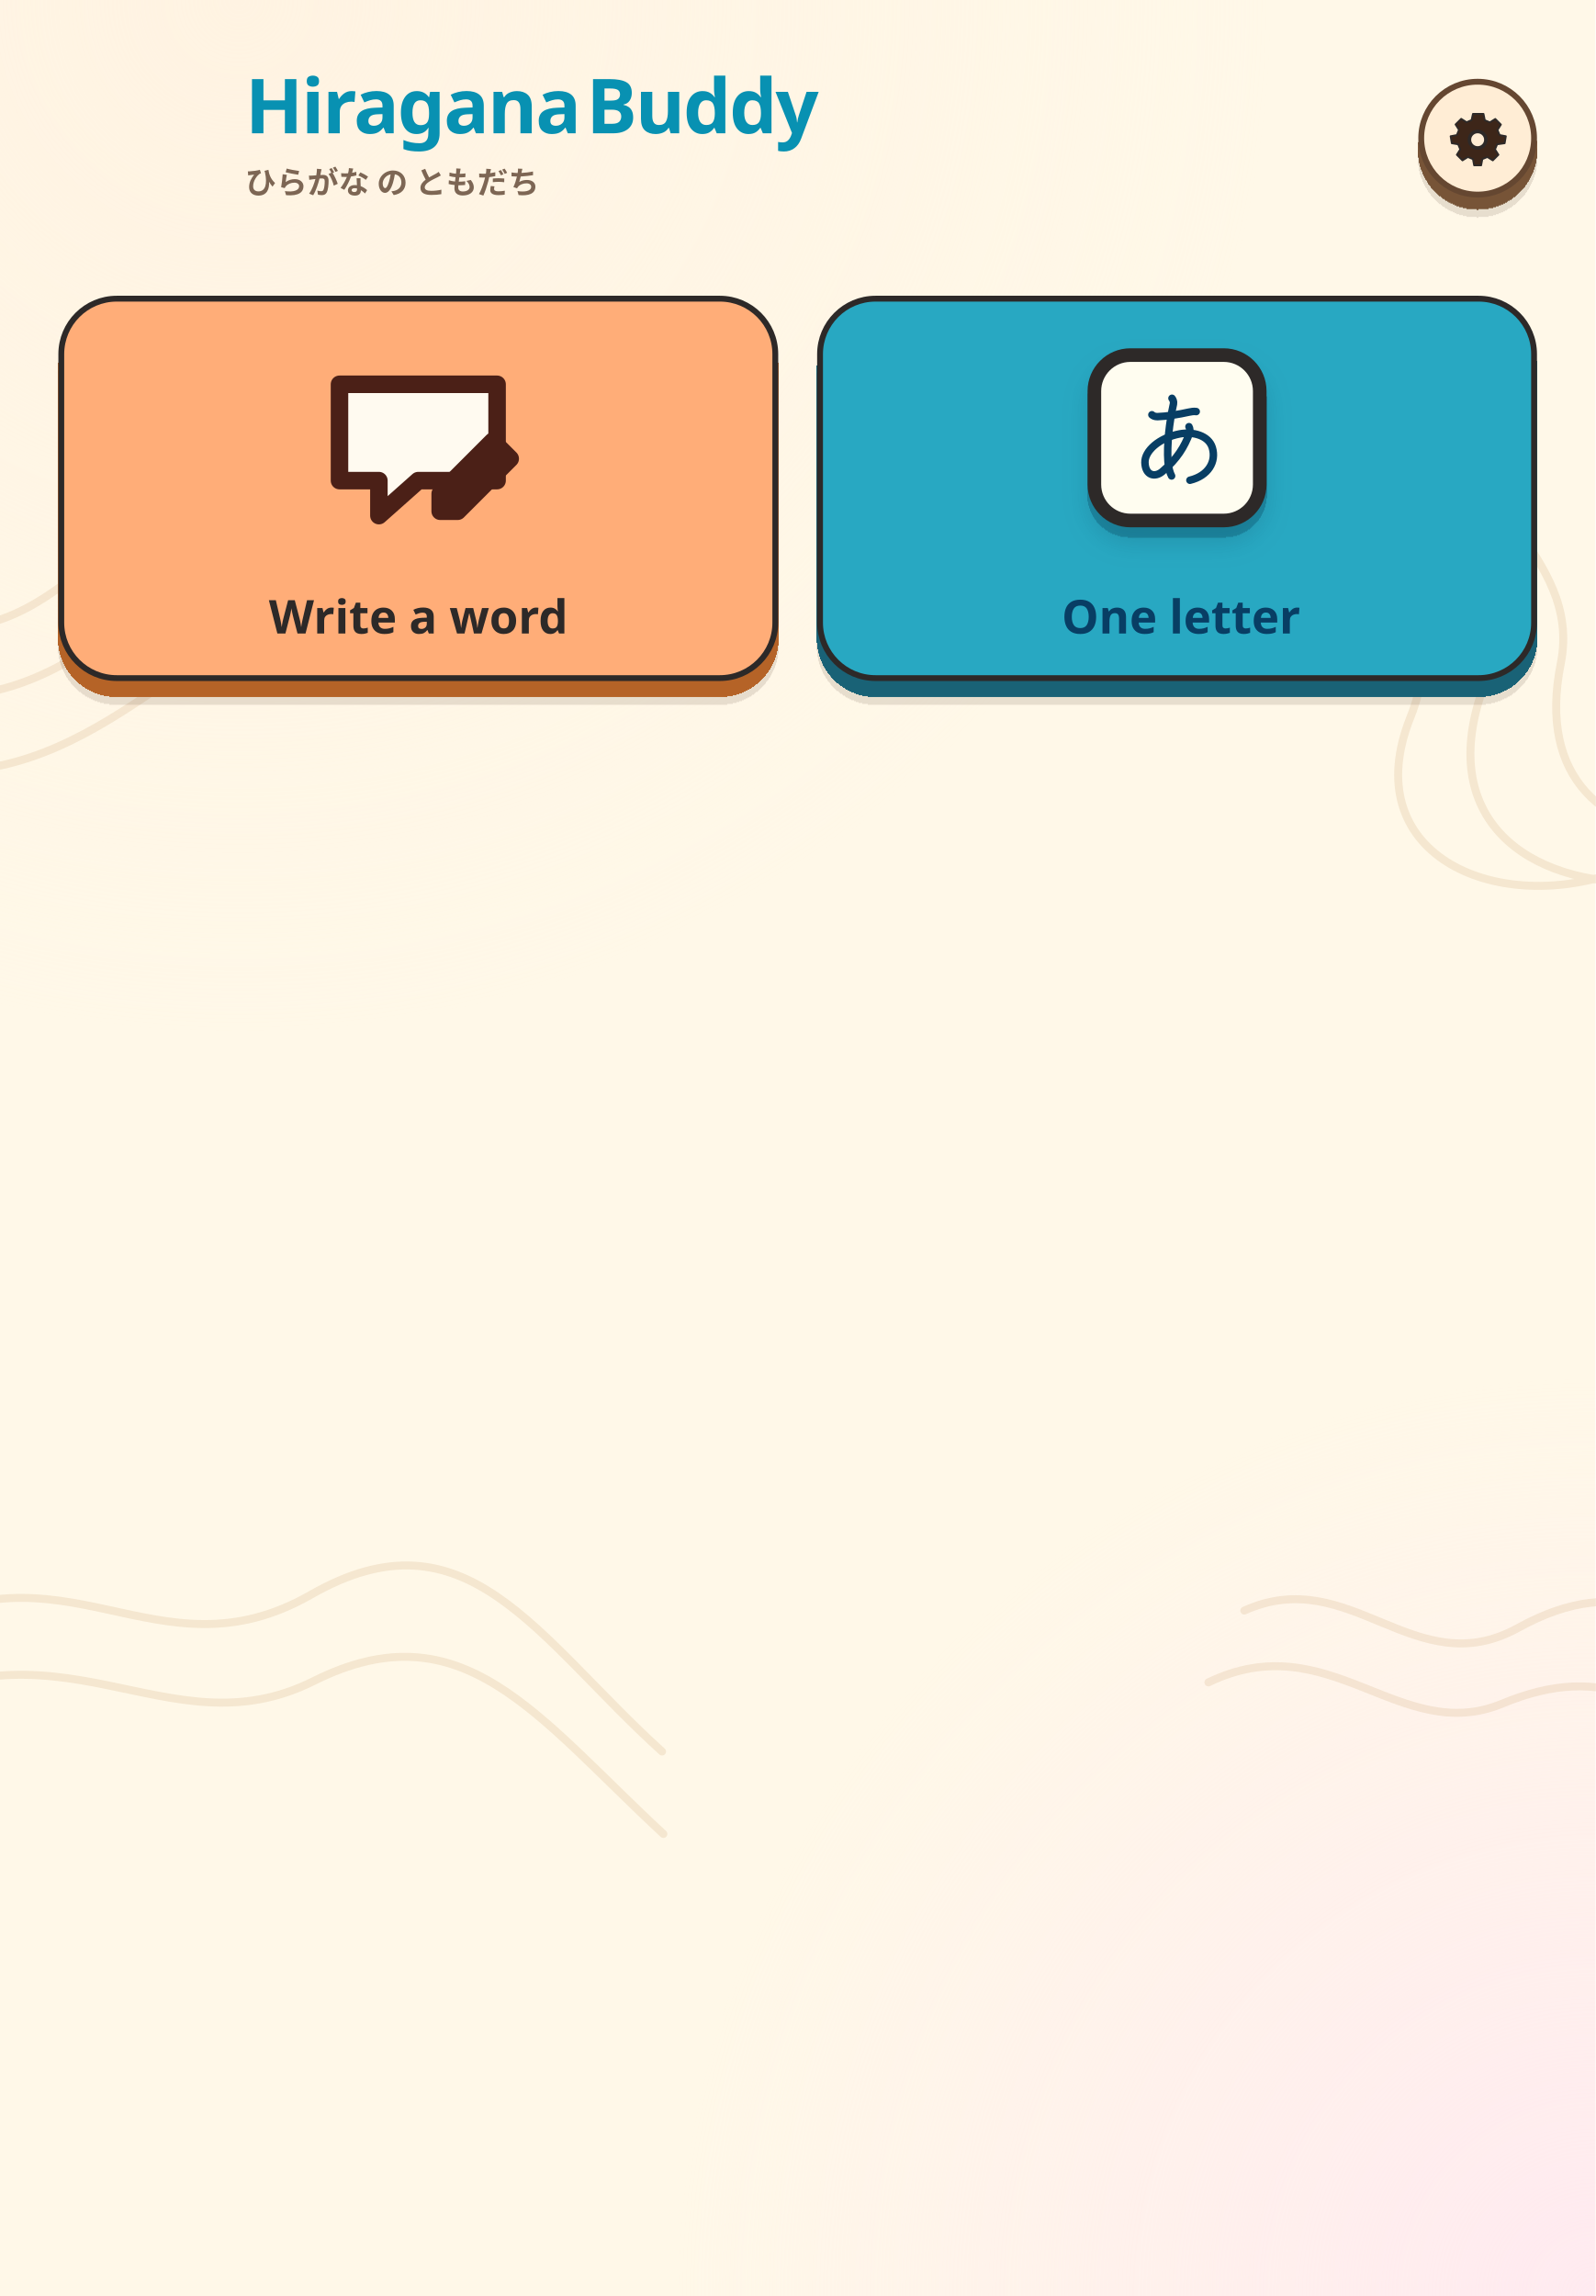
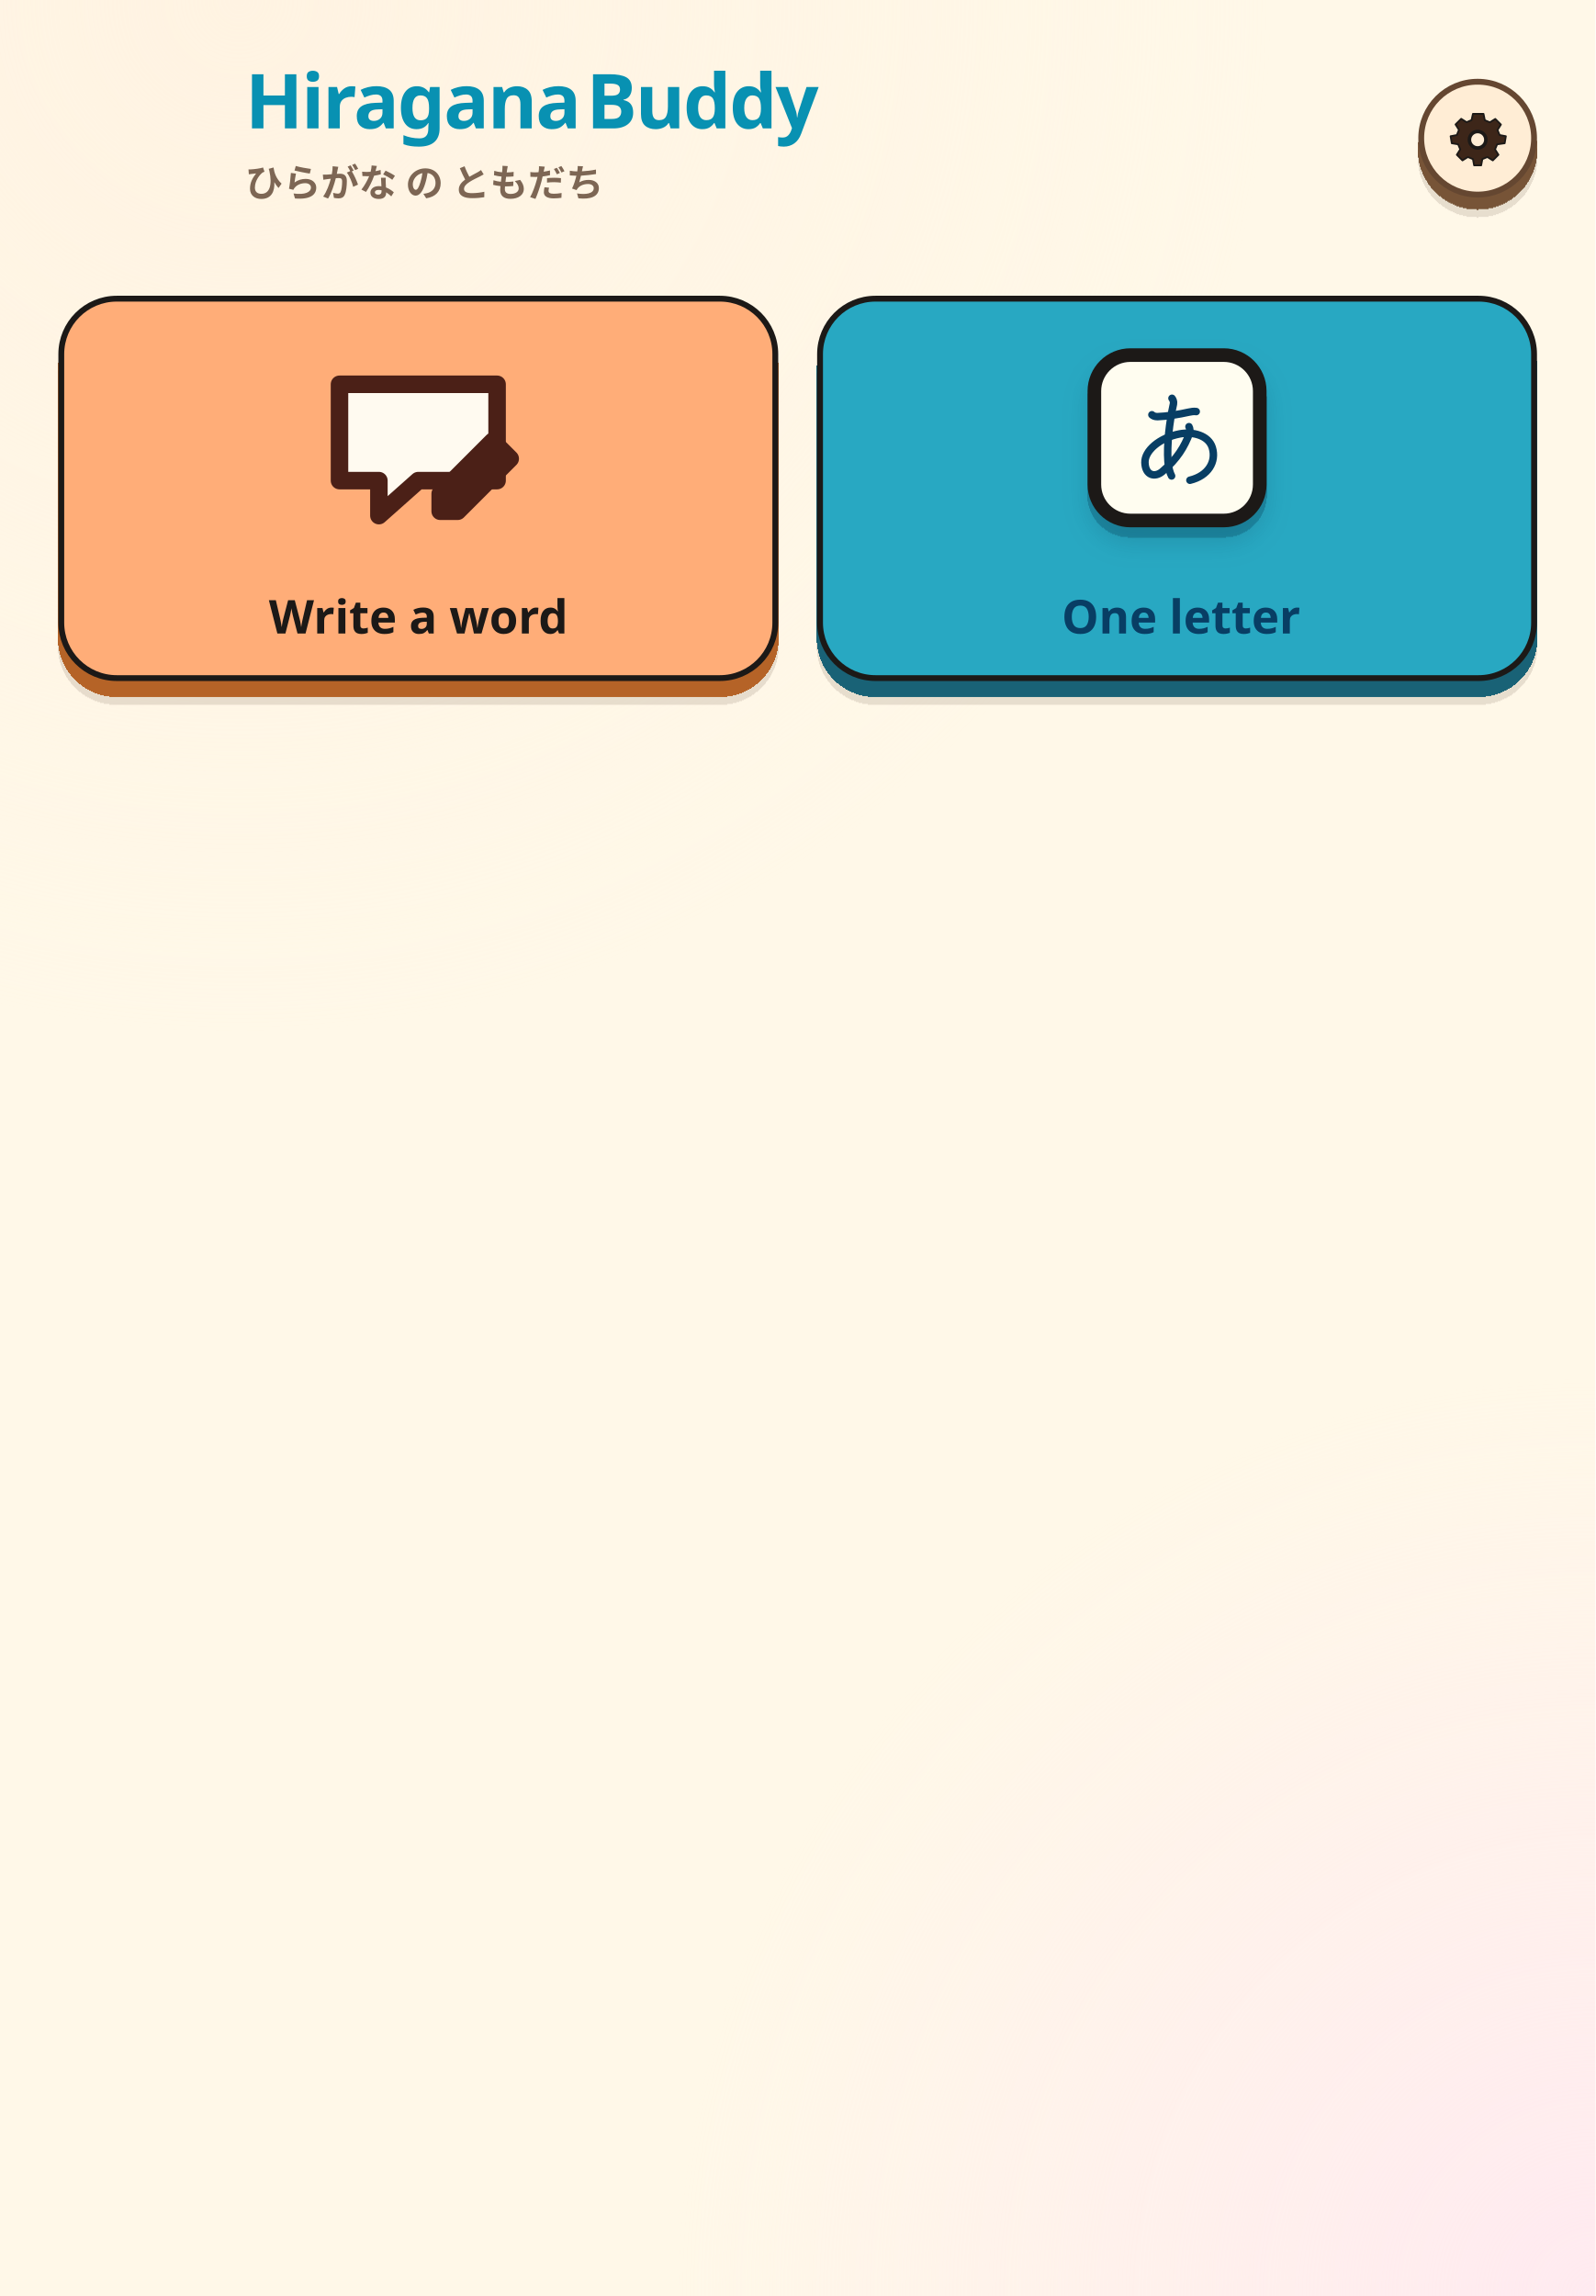
<svg xmlns="http://www.w3.org/2000/svg" width="820" height="1180" viewBox="0 0 820 1180" fill="none">
  <defs>
    <radialGradient id="glowA" cx="123" cy="0" r="531" gradientUnits="userSpaceOnUse">
      <stop stop-color="#fff3e2" />
      <stop offset="1" stop-color="#fff3e2" stop-opacity="0" />
    </radialGradient>
    <radialGradient id="glowB" cx="820" cy="1180" r="472" gradientUnits="userSpaceOnUse">
      <stop stop-color="#ffeaf0" />
      <stop offset="1" stop-color="#ffeaf0" stop-opacity="0" />
    </radialGradient>
    <filter id="shadow1" x="715" y="26.5" width="89" height="89" filterUnits="userSpaceOnUse" color-interpolation-filters="sRGB">
      <feFlood flood-opacity="0" result="BackgroundImageFix" />
      <feColorMatrix in="SourceAlpha" type="matrix" values="0 0 0 0 0 0 0 0 0 0 0 0 0 0 0 0 0 0 127 0" result="hardAlpha" />
      <feOffset dx="0" dy="6" />
      <feColorMatrix type="matrix" values="0 0 0 0 0.494 0 0 0 0 0.353 0 0 0 0 0.231 0 0 0 1 0" />
      <feBlend mode="normal" in2="BackgroundImageFix" result="effect1_dropShadow" />
      <feColorMatrix in="SourceAlpha" type="matrix" values="0 0 0 0 0 0 0 0 0 0 0 0 0 0 0 0 0 0 127 0" result="hardAlpha" />
      <feOffset dx="0" dy="10" />
      <feColorMatrix type="matrix" values="0 0 0 0 0.263 0 0 0 0 0.169 0 0 0 0 0.110 0 0 0 0.13 0" />
      <feBlend mode="normal" in2="effect1_dropShadow" result="effect2_dropShadow" />
      <feBlend mode="normal" in="SourceGraphic" in2="effect2_dropShadow" result="shape" />
    </filter>
    <filter id="shadow2" x="14" y="136" width="402" height="230" filterUnits="userSpaceOnUse" color-interpolation-filters="sRGB">
      <feFlood flood-opacity="0" result="BackgroundImageFix" />
      <feColorMatrix in="SourceAlpha" type="matrix" values="0 0 0 0 0 0 0 0 0 0 0 0 0 0 0 0 0 0 127 0" result="hardAlpha" />
      <feOffset dx="0" dy="8" />
      <feColorMatrix type="matrix" values="0 0 0 0 0.776 0 0 0 0 0.420 0 0 0 0 0.157 0 0 0 1 0" />
      <feBlend mode="normal" in2="BackgroundImageFix" result="effect1_dropShadow" />
      <feColorMatrix in="SourceAlpha" type="matrix" values="0 0 0 0 0 0 0 0 0 0 0 0 0 0 0 0 0 0 127 0" result="hardAlpha" />
      <feOffset dx="0" dy="12" />
      <feColorMatrix type="matrix" values="0 0 0 0 0.263 0 0 0 0 0.169 0 0 0 0 0.110 0 0 0 0.13 0" />
      <feBlend mode="normal" in2="effect1_dropShadow" result="effect2_dropShadow" />
      <feBlend mode="normal" in="SourceGraphic" in2="effect2_dropShadow" result="shape" />
    </filter>
    <filter id="shadow3" x="404" y="136" width="402" height="230" filterUnits="userSpaceOnUse" color-interpolation-filters="sRGB">
      <feFlood flood-opacity="0" result="BackgroundImageFix" />
      <feColorMatrix in="SourceAlpha" type="matrix" values="0 0 0 0 0 0 0 0 0 0 0 0 0 0 0 0 0 0 127 0" result="hardAlpha" />
      <feOffset dx="0" dy="8" />
      <feColorMatrix type="matrix" values="0 0 0 0 0.071 0 0 0 0 0.416 0 0 0 0 0.514 0 0 0 1 0" />
      <feBlend mode="normal" in2="BackgroundImageFix" result="effect1_dropShadow" />
      <feColorMatrix in="SourceAlpha" type="matrix" values="0 0 0 0 0 0 0 0 0 0 0 0 0 0 0 0 0 0 127 0" result="hardAlpha" />
      <feOffset dx="0" dy="12" />
      <feColorMatrix type="matrix" values="0 0 0 0 0.263 0 0 0 0 0.169 0 0 0 0 0.110 0 0 0 0.13 0" />
      <feBlend mode="normal" in2="effect1_dropShadow" result="effect2_dropShadow" />
      <feBlend mode="normal" in="SourceGraphic" in2="effect2_dropShadow" result="shape" />
    </filter>
    <filter id="shadow4" x="523" y="143" width="164" height="164" filterUnits="userSpaceOnUse" color-interpolation-filters="sRGB">
      <feFlood flood-opacity="0" result="BackgroundImageFix" />
      <feColorMatrix in="SourceAlpha" type="matrix" values="0 0 0 0 0 0 0 0 0 0 0 0 0 0 0 0 0 0 127 0" result="hardAlpha" />
      <feOffset dx="0" dy="5" />
      <feColorMatrix type="matrix" values="0 0 0 0 0.031 0 0 0 0 0.306 0 0 0 0 0.408 0 0 0 0.35 0" />
      <feBlend mode="normal" in2="BackgroundImageFix" result="effect1_dropShadow" />
      <feColorMatrix in="SourceAlpha" type="matrix" values="0 0 0 0 0 0 0 0 0 0 0 0 0 0 0 0 0 0 127 0" result="hardAlpha" />
      <feOffset dx="0" dy="8" />
      <feGaussianBlur stdDeviation="6" />
      <feColorMatrix type="matrix" values="0 0 0 0 0.031 0 0 0 0 0.247 0 0 0 0 0.329 0 0 0 0.18 0" />
      <feBlend mode="normal" in2="effect1_dropShadow" result="effect2_dropShadow" />
      <feBlend mode="normal" in="SourceGraphic" in2="effect2_dropShadow" result="shape" />
    </filter>
  </defs>
  <g id="background">
    <rect width="820" height="1180" fill="rgb(255, 248, 232)" />
    <rect width="820" height="1180" fill="url(#glowA)" />
    <rect width="820" height="1180" fill="url(#glowB)" />
  </g>
  <g id="div">
-     <g id="svg" transform="translate(0 248.3) scale(0.6833)">
-       <g fill="none" stroke="rgb(217, 185, 143)" stroke-width="6px" stroke-linecap="round" stroke-linejoin="miter" opacity="0.27">
-         <path d="M-80 102C38 138 73 22 186-15S350 5 405-84" fill="none" stroke="rgb(217, 185, 143)" stroke-width="6px" stroke-linecap="round" stroke-linejoin="miter" />
-         <path d="M-96 151C45 195 109 67 211 32S361 44 437-58" fill="none" stroke="rgb(217, 185, 143)" stroke-width="6px" stroke-linecap="round" stroke-linejoin="miter" />
-         <path d="M-94 209C48 248 126 127 226 91S383 100 462-19" fill="none" stroke="rgb(217, 185, 143)" stroke-width="6px" stroke-linecap="round" stroke-linejoin="miter" />
-         <path d="M1004-48c-31 105 98 122 57 224s62 149 154 117" fill="none" stroke="rgb(217, 185, 143)" stroke-width="6px" stroke-linecap="round" stroke-linejoin="miter" />
-         <path d="M1060-63c-34 98 83 129 53 225s42 144 135 138" fill="none" stroke="rgb(217, 185, 143)" stroke-width="6px" stroke-linecap="round" stroke-linejoin="miter" />
-         <path d="M1119-69c-30 87 72 120 55 205s31 129 111 130" fill="none" stroke="rgb(217, 185, 143)" stroke-width="6px" stroke-linecap="round" stroke-linejoin="miter" />
-         <path d="M-79 867c127-78 196 36 313-31s170 33 264 118" fill="none" stroke="rgb(217, 185, 143)" stroke-width="6px" stroke-linecap="round" stroke-linejoin="miter" />
-         <path d="M-99 931c143-88 223 26 335-30s168 27 263 115" fill="none" stroke="rgb(217, 185, 143)" stroke-width="6px" stroke-linecap="round" stroke-linejoin="miter" />
-         <path d="M936 848c80-36 128 56 206 13s130-11 181 55" fill="none" stroke="rgb(217, 185, 143)" stroke-width="6px" stroke-linecap="round" stroke-linejoin="miter" />
-         <path d="M909 902c91-44 144 48 221 16s126-3 186 66" fill="none" stroke="rgb(217, 185, 143)" stroke-width="6px" stroke-linecap="round" stroke-linejoin="miter" />
-       </g>
-     </g>
-   </g>
-   <g id="div-2">
    <g id="screen">
      <g id="home-head">
        <g id="brand-lockup">
          <g id="title">
            <g id="h1">
              <g id="span">
-                 <text x="126" y="68.5" font-family="Nunito, ui-rounded, 'SF Pro Rounded', 'Hiragino Maru Gothic ProN', 'Segoe UI', system-ui, sans-serif" font-size="39" font-weight="900" fill="rgb(8, 145, 178)" letter-spacing="-0.975" xml:space="preserve">Hiragana</text>
+                 <text x="126" y="66" font-family="Nunito, ui-rounded, 'SF Pro Rounded', 'Hiragino Maru Gothic ProN', 'Segoe UI', system-ui, sans-serif" font-size="39" font-weight="900" fill="rgb(8, 145, 178)" letter-spacing="-0.975" xml:space="preserve">Hiragana</text>
              </g>
              <g id="span-2">
-                 <text x="301.3" y="68.5" font-family="Nunito, ui-rounded, 'SF Pro Rounded', 'Hiragino Maru Gothic ProN', 'Segoe UI', system-ui, sans-serif" font-size="39" font-weight="900" fill="rgb(8, 145, 178)" letter-spacing="-0.975" xml:space="preserve">Buddy</text>
+                 <text x="301.3" y="66" font-family="Nunito, ui-rounded, 'SF Pro Rounded', 'Hiragino Maru Gothic ProN', 'Segoe UI', system-ui, sans-serif" font-size="39" font-weight="900" fill="rgb(8, 145, 178)" letter-spacing="-0.975" xml:space="preserve">Buddy</text>
              </g>
            </g>
            <g id="subtitle">
-               <text x="126" y="99.5" font-family="'Klee One Subtitle', Nunito, ui-rounded, 'SF Pro Rounded', 'Hiragino Maru Gothic ProN', 'Segoe UI', system-ui, sans-serif" font-size="16" font-weight="600" fill="rgb(125, 102, 84)" xml:space="preserve">ひらがな の ともだち</text>
+               <text x="126" y="101" font-family="'Klee One Subtitle', Nunito, ui-rounded, 'SF Pro Rounded', 'Hiragino Maru Gothic ProN', 'Segoe UI', system-ui, sans-serif" font-size="19.5" font-weight="600" fill="rgb(125, 102, 84)" xml:space="preserve">ひらがな の ともだち</text>
            </g>
          </g>
        </g>
-         <g id="Grown-ups">
+         <g id="Settings">
          <rect x="730.5" y="42" width="58" height="58" rx="29" fill="rgb(255, 237, 213)" stroke="rgb(101, 71, 49)" stroke-width="3" filter="url(#shadow1)" />
-           <g id="svg-2" transform="translate(745 55.5) scale(0.6042)">
-             <path d="m20 5-1.2 5.3-4.2 1.8-4.6-2.9-4.8 4.8 2.9 4.6L6.3 23 1 24l1 6 5.4.9 1.8 4.3-2.9 4.6 4.8 4.8 4.6-2.9 4.3 1.8 1 5.3h6l1-5.3 4.3-1.8 4.6 2.9 4.8-4.8-2.9-4.6 1.8-4.3L47 30l1-6-5.3-1-1.8-4.3 2.9-4.6L39 9.3l-4.6 2.9-4.3-1.8L29 5Z" fill="rgb(61, 38, 25)" stroke="rgb(45, 41, 40)" stroke-width="1.5px" stroke-linejoin="round" stroke-linecap="butt" />
-             <circle cx="24" cy="27" r="7" fill="rgb(255, 237, 213)" stroke="rgb(45, 41, 40)" stroke-width="3px" stroke-linecap="butt" stroke-linejoin="miter" />
+           <g id="svg" transform="translate(745 55.5) scale(0.6042)">
+             <path d="m20 5-1.2 5.3-4.2 1.8-4.6-2.9-4.8 4.8 2.9 4.6L6.3 23 1 24l1 6 5.4.9 1.8 4.3-2.9 4.6 4.8 4.8 4.6-2.9 4.3 1.8 1 5.3h6l1-5.3 4.3-1.8 4.6 2.9 4.8-4.8-2.9-4.6 1.8-4.3L47 30l1-6-5.3-1-1.8-4.3 2.9-4.6L39 9.3l-4.6 2.9-4.3-1.8L29 5Z" fill="rgb(61, 38, 25)" stroke="rgb(28, 25, 23)" stroke-width="1.5px" stroke-linejoin="round" stroke-linecap="butt" />
+             <circle cx="24" cy="27" r="7" fill="rgb(255, 237, 213)" stroke="rgb(28, 25, 23)" stroke-width="3px" stroke-linecap="butt" stroke-linejoin="miter" />
          </g>
        </g>
      </g>
      <g id="big-choices">
        <g id="go-word">
-           <rect x="31.5" y="153.5" width="367" height="195" rx="28.5" fill="rgb(255, 173, 120)" stroke="rgb(45, 41, 40)" stroke-width="3" filter="url(#shadow2)" />
+           <rect x="31.5" y="153.5" width="367" height="195" rx="28.5" fill="rgb(255, 173, 120)" stroke="rgb(28, 25, 23)" stroke-width="3" filter="url(#shadow2)" />
          <g id="big-icon">
-             <g id="svg-3" transform="translate(161 175) scale(2.25)">
+             <g id="svg-2" transform="translate(161 175) scale(2.25)">
              <path d="M6 10h36v22H24l-9 8v-8H6z" fill="rgb(255, 250, 240)" stroke="rgb(75, 32, 23)" stroke-width="4px" stroke-linecap="round" stroke-linejoin="round" />
              <path d="M29 35 41 23l4 4-12 12h-4z" fill="rgb(75, 32, 23)" stroke="rgb(75, 32, 23)" stroke-width="4px" stroke-linecap="round" stroke-linejoin="round" />
            </g>
          </g>
          <g id="big-label">
-             <text x="138.2" y="325.6" font-family="Nunito, ui-rounded, 'SF Pro Rounded', 'Hiragino Maru Gothic ProN', 'Segoe UI', system-ui, sans-serif" font-size="24" font-weight="900" fill="rgb(45, 41, 40)" xml:space="preserve">Write a word</text>
+             <text x="138.2" y="325.6" font-family="Nunito, ui-rounded, 'SF Pro Rounded', 'Hiragino Maru Gothic ProN', 'Segoe UI', system-ui, sans-serif" font-size="24" font-weight="900" fill="rgb(28, 25, 23)" xml:space="preserve">Write a word</text>
          </g>
        </g>
        <g id="go-letter">
-           <rect x="421.5" y="153.5" width="367" height="195" rx="28.5" fill="rgb(40, 168, 194)" stroke="rgb(45, 41, 40)" stroke-width="3" filter="url(#shadow3)" />
+           <rect x="421.5" y="153.5" width="367" height="195" rx="28.5" fill="rgb(40, 168, 194)" stroke="rgb(28, 25, 23)" stroke-width="3" filter="url(#shadow3)" />
          <g id="big-icon-2">
-             <rect x="562.5" y="182.5" width="85" height="85" rx="18.5" fill="rgb(255, 253, 240)" stroke="rgb(45, 41, 40)" stroke-width="7" filter="url(#shadow4)" />
-             <g id="svg-4" transform="translate(575 195) scale(0.5505)">
+             <rect x="562.5" y="182.5" width="85" height="85" rx="18.5" fill="rgb(255, 253, 240)" stroke="rgb(28, 25, 23)" stroke-width="7" filter="url(#shadow4)" />
+             <g id="svg-3" transform="translate(575 195) scale(0.5505)">
              <path d="M31.01,33c0.88,0.88,2.75,1.82,5.25,1.75c8.62-0.25,20-2.12,29.5-4.25c1.51-0.34,4.62-0.88,6.62-0.5" fill="none" stroke="rgb(8, 62, 100)" stroke-width="7px" stroke-linecap="round" stroke-linejoin="round" />
              <path d="M49.76,17.62c0.88,1,1.82,3.26,1.38,5.25c-3.75,16.75-6.25,38.13-5.13,53.63c0.41,5.7,1.88,10.88,3.38,13.62" fill="none" stroke="rgb(8, 62, 100)" stroke-width="7px" stroke-linecap="round" stroke-linejoin="round" />
              <path d="M65.63,44.12c0.75,1.12,1.16,4.39,0.5,6.12c-4.62,12.26-11.24,23.76-25.37,35.76c-6.86,5.83-15.88,3.75-16.25-8.38c-0.34-10.87,13.38-23.12,32.38-26.74c12.42-2.37,27,1.38,30.5,12.75c4.05,13.18-3.76,26.37-20.88,30.49" fill="none" stroke="rgb(8, 62, 100)" stroke-width="7px" stroke-linecap="round" stroke-linejoin="round" />
            </g>
          </g>
          <g id="big-label-2">
            <text x="545.7" y="325.6" font-family="Nunito, ui-rounded, 'SF Pro Rounded', 'Hiragino Maru Gothic ProN', 'Segoe UI', system-ui, sans-serif" font-size="24" font-weight="900" fill="rgb(8, 62, 100)" xml:space="preserve">One letter</text>
          </g>
        </g>
      </g>
    </g>
  </g>
</svg>
